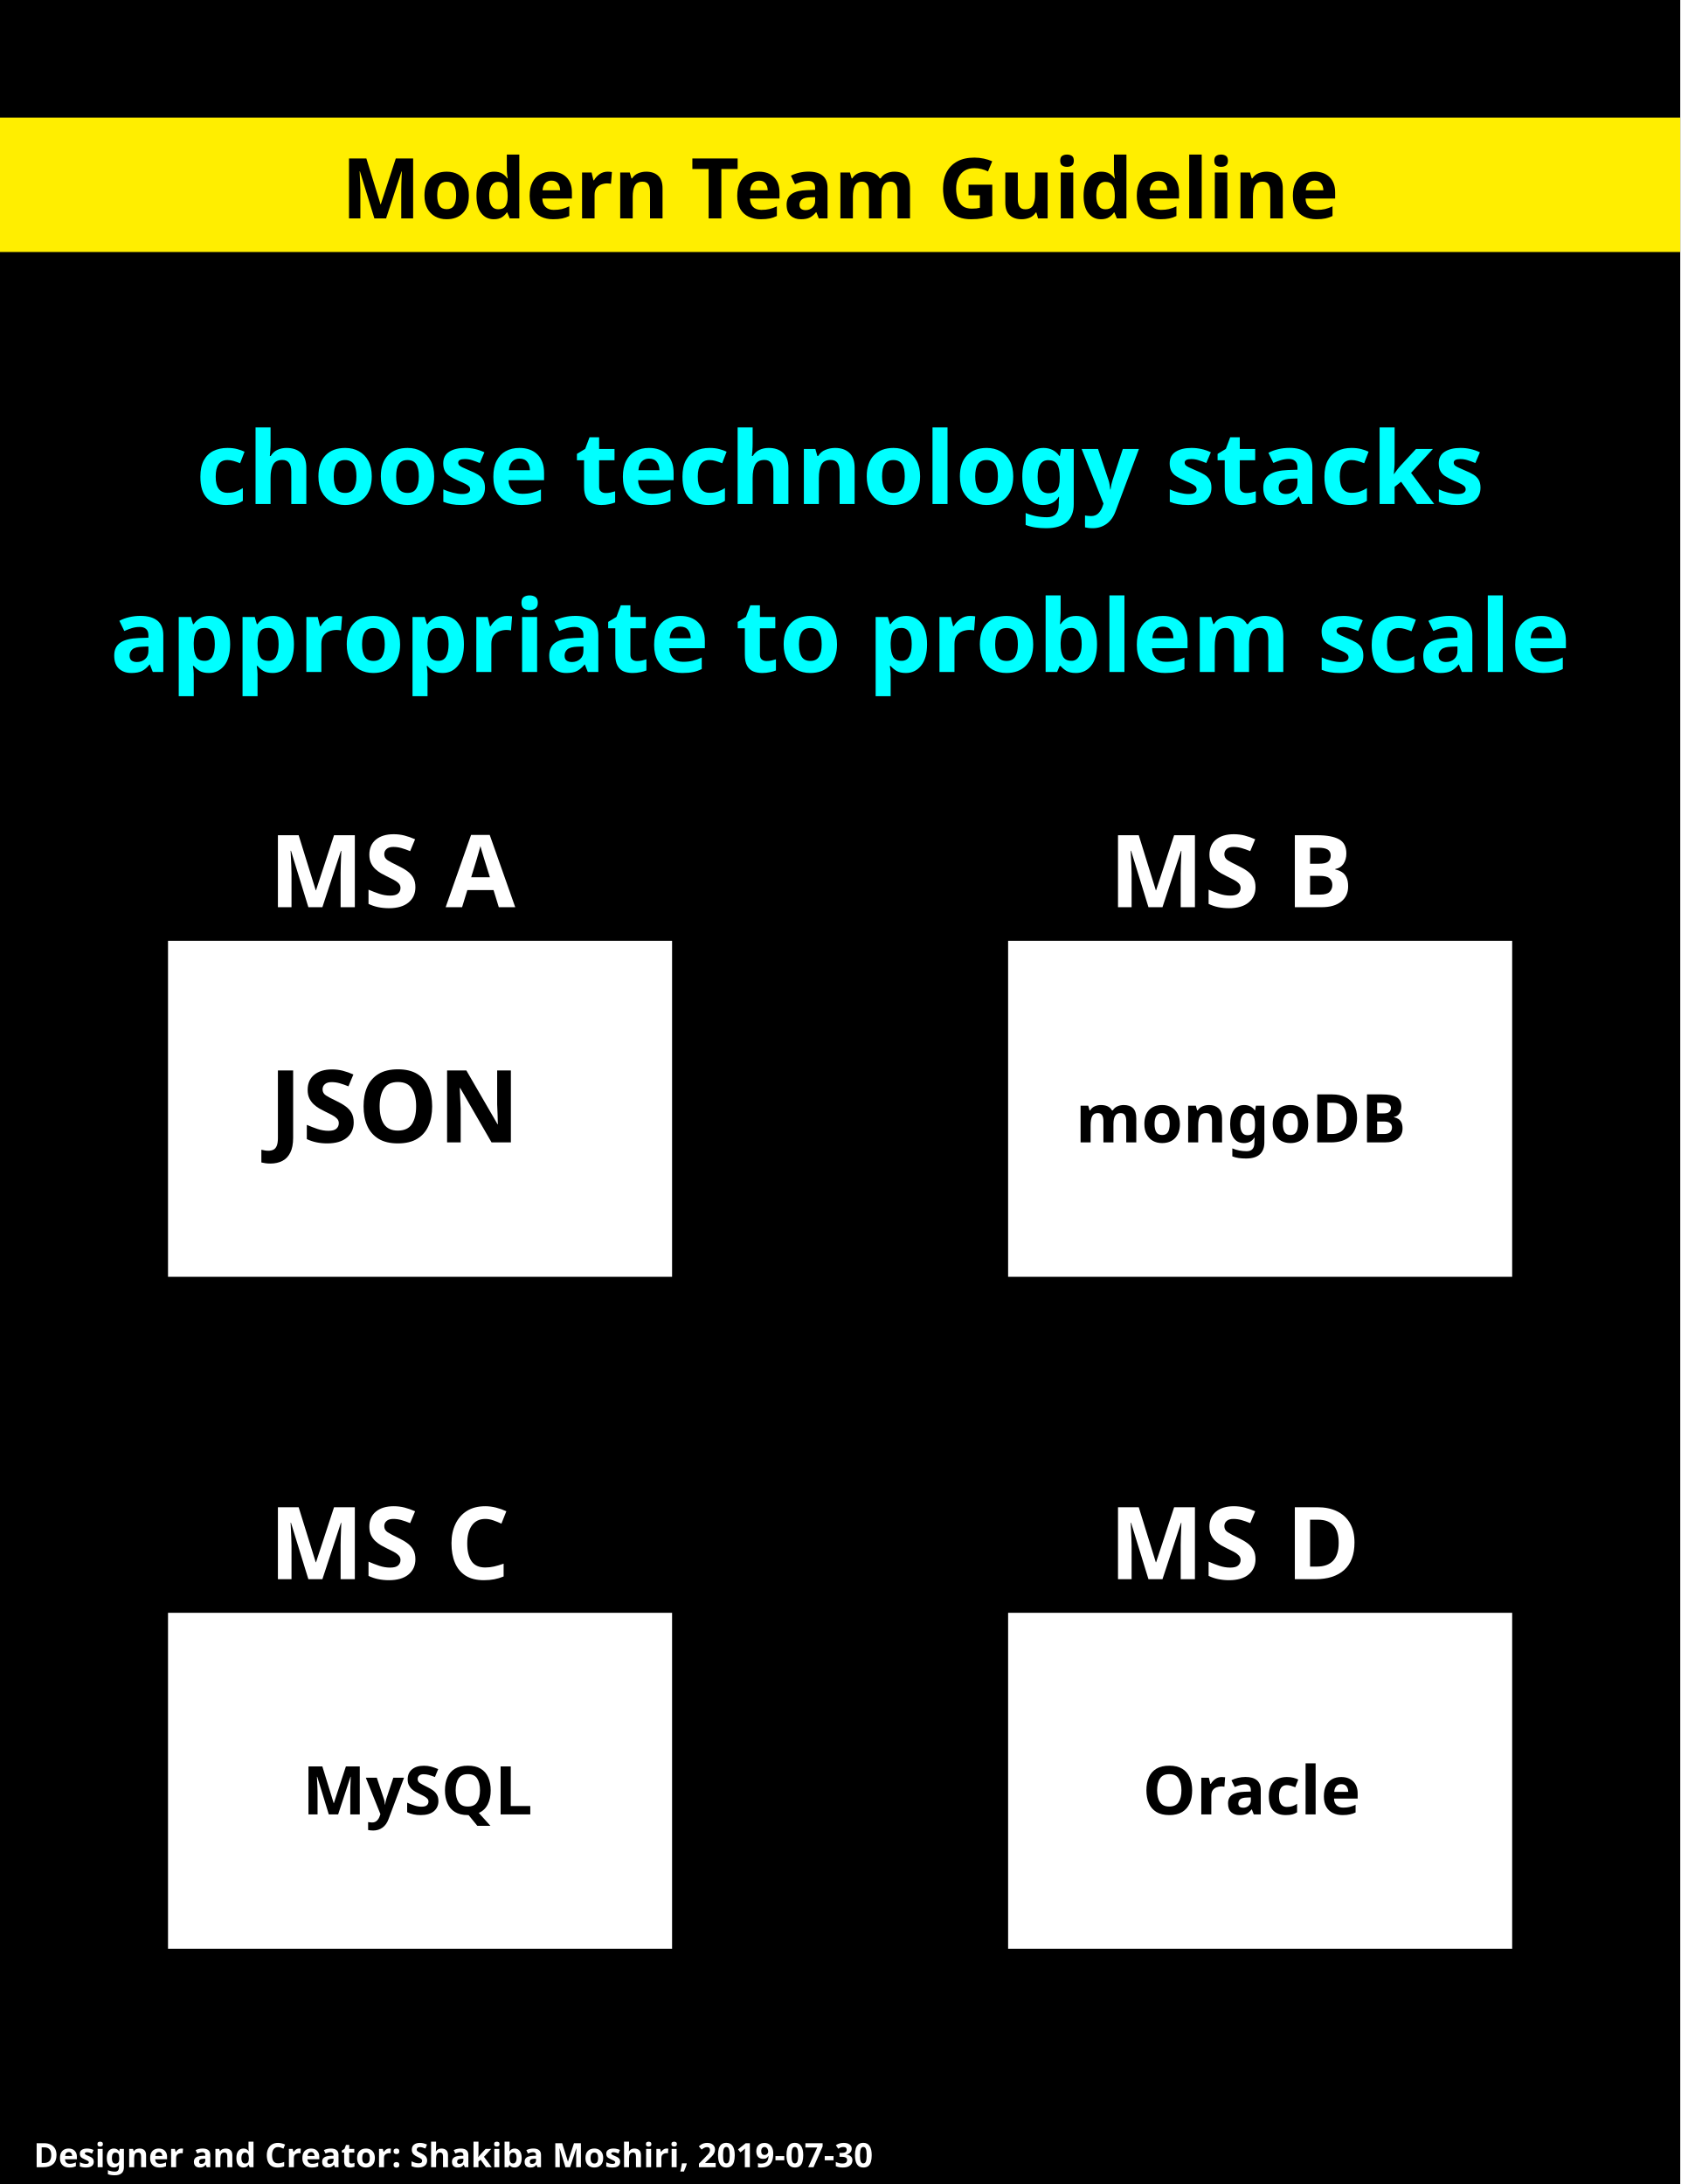
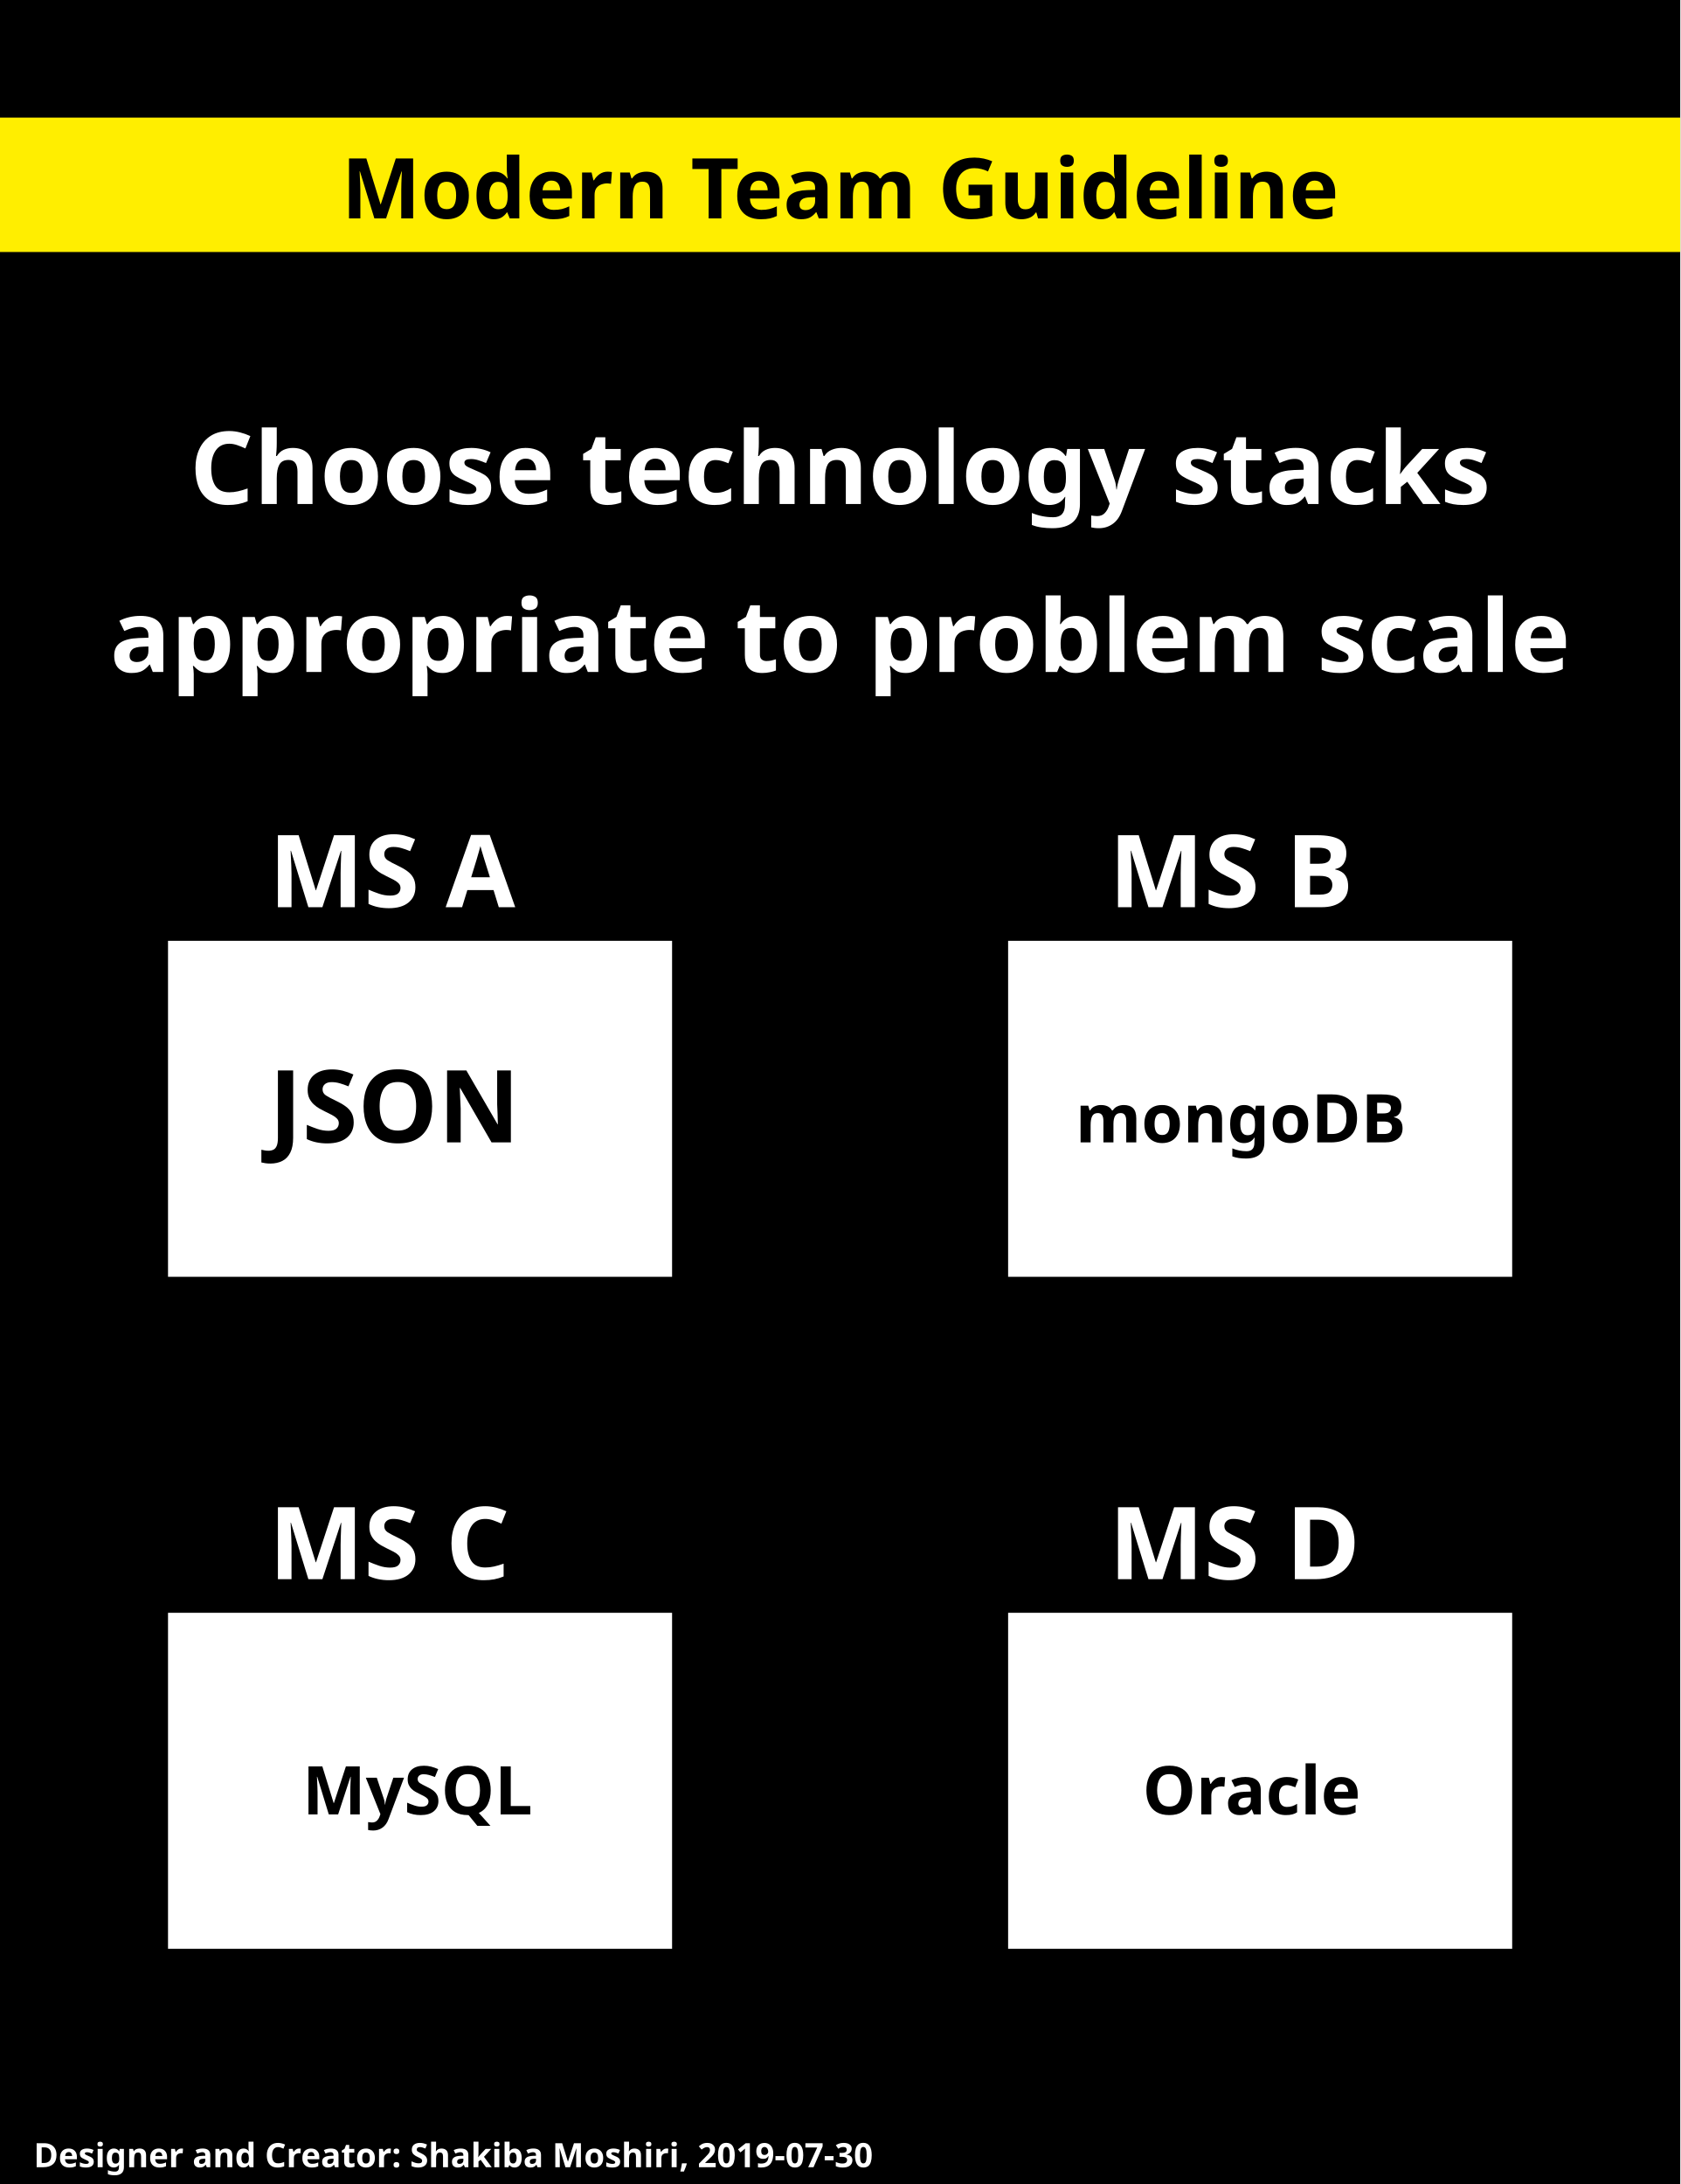
<svg xmlns="http://www.w3.org/2000/svg" viewBox="0 0 500 650" width="500" height="650" font-family="Montserrat">
  <rect x="0" y="0" width="500" height="650" fill="#000" />
  <g class="title">
    <rect x="0" y="35" width="500" height="40" fill="#fe0" />
    <text x="250" y="65" font-size="25" text-anchor="middle" fill="#000" style="font-weight: bold">Modern Team Guideline</text>
  </g>
  <g transform="translate(0,120)">
-     <text x="250" y="30" font-size="30" fill="#0ff" text-anchor="middle" font-weight="bold">choose technology stacks</text>
-     <text x="250" y="80" font-size="30" fill="#0ff" text-anchor="middle" font-weight="bold">appropriate to problem scale</text>
+     <text x="250" y="30" font-size="30" fill="#fff" text-anchor="middle" font-weight="bold">Choose technology stacks</text>
+     <text x="250" y="80" font-size="30" fill="#fff" text-anchor="middle" font-weight="bold">appropriate to problem scale</text>
  </g>
  <g transform="translate(50,280)">
    <rect x="0" y="0" width="150" height="100" fill="#fff" />
    <text x="30" y="60" font-size="30" font-weight="bold">JSON</text>
    <text x="30" y="-10" font-size="30" fill="#fff" font-weight="bold">MS A</text>
  </g>
  <g transform="translate(300,280)">
    <rect x="0" y="0" width="150" height="100" fill="#fff" />
    <text x="20" y="60" font-size="20" font-weight="bold">mongoDB</text>
    <text x="30" y="-10" font-size="30" fill="#fff" font-weight="bold">MS B</text>
  </g>
  <g transform="translate(50,480)">
    <rect x="0" y="0" width="150" height="100" fill="#fff" />
    <text x="40" y="60" font-size="20" font-weight="bold">MySQL</text>
    <text x="30" y="-10" font-size="30" fill="#fff" font-weight="bold">MS C</text>
  </g>
  <g transform="translate(300,480)">
    <rect x="0" y="0" width="150" height="100" fill="#fff" />
    <text x="40" y="60" font-size="20" font-weight="bold">Oracle</text>
    <text x="30" y="-10" font-size="30" fill="#fff" font-weight="bold">MS D</text>
  </g>
  <defs>
    <marker id="arrowhead" markerWidth="10" markerHeight="7" refX="0" refY="3.5" orient="auto">
      <polygon fill="#fff" points="0 0, 5 3.5, 0 7" />
    </marker>
    <marker id="diamond" markerWidth="12" markerHeight="12" refX="6" refY="6">
      <circle fill="#fff" cx="6" cy="6" r="2" stroke="context-stroke" stroke-width="2" />
    </marker>
  </defs>
  <text x="10" y="645" font-size="10" fill="#fff" style="font-weight: bold">Designer and Creator: Shakiba Moshiri, 2019-07-30</text>
</svg>
